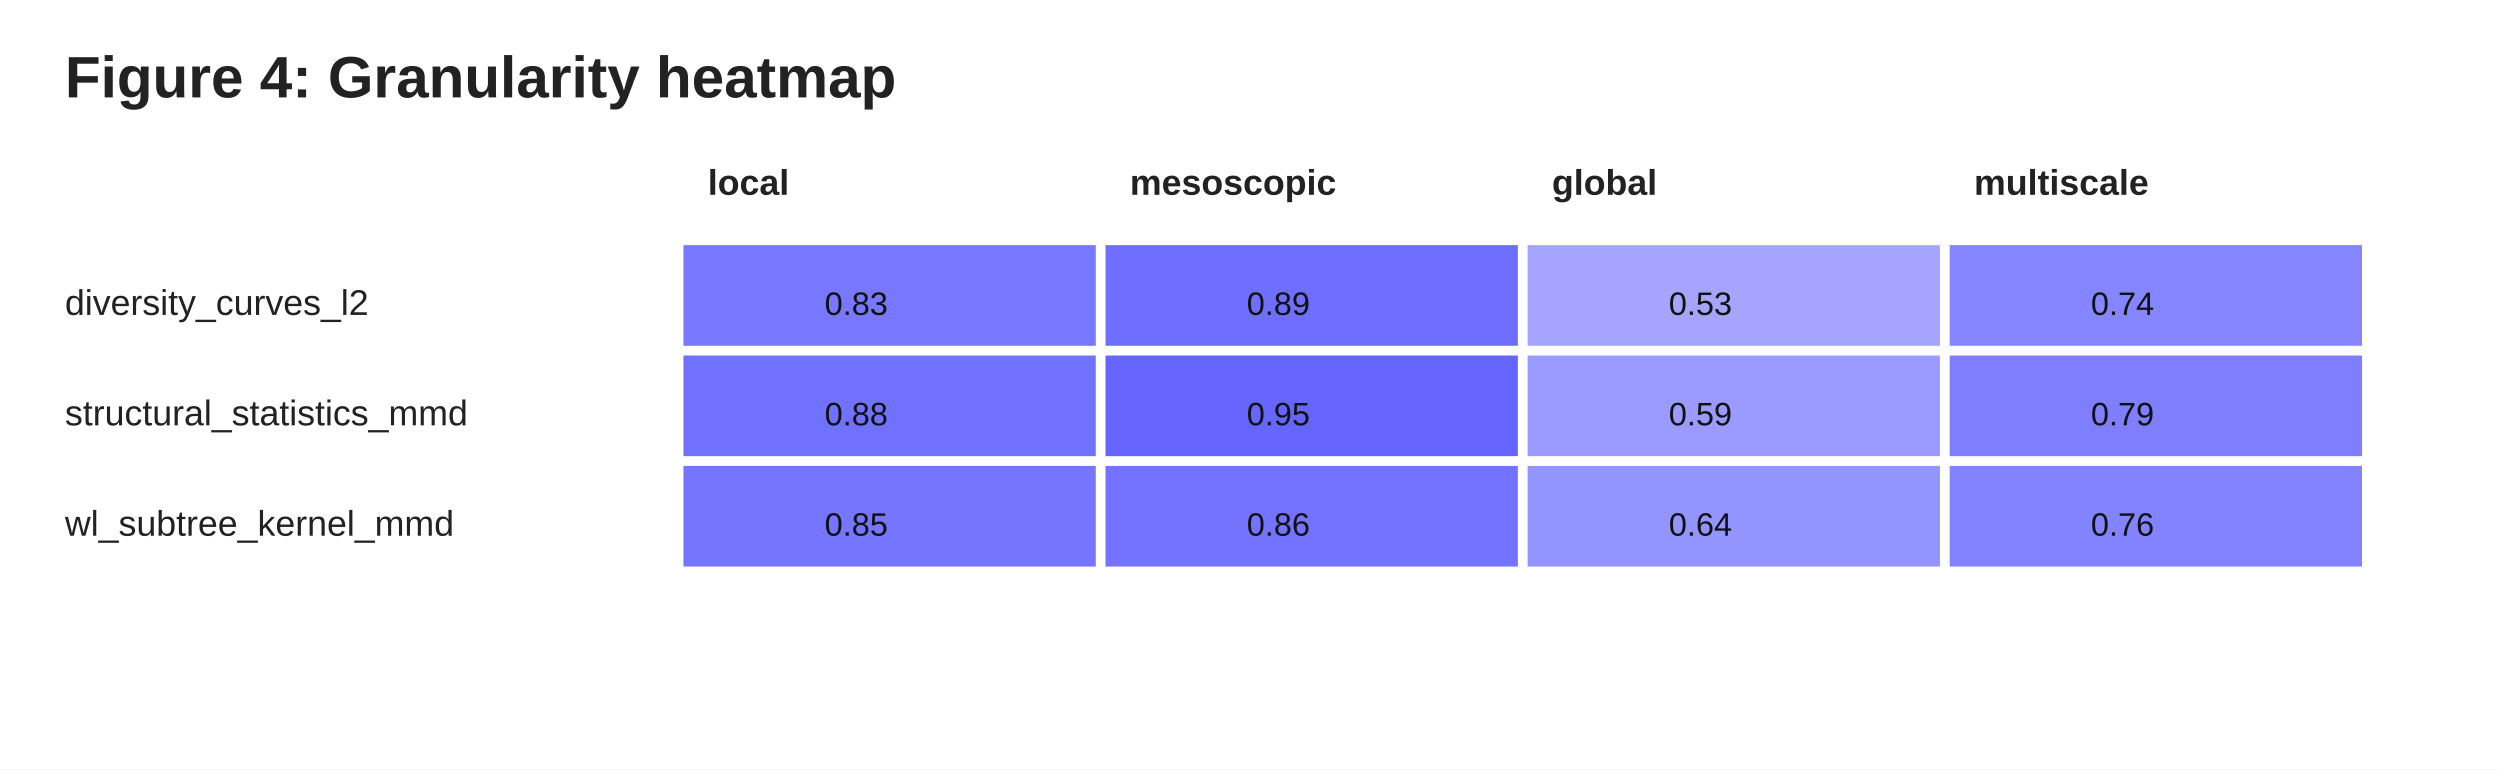
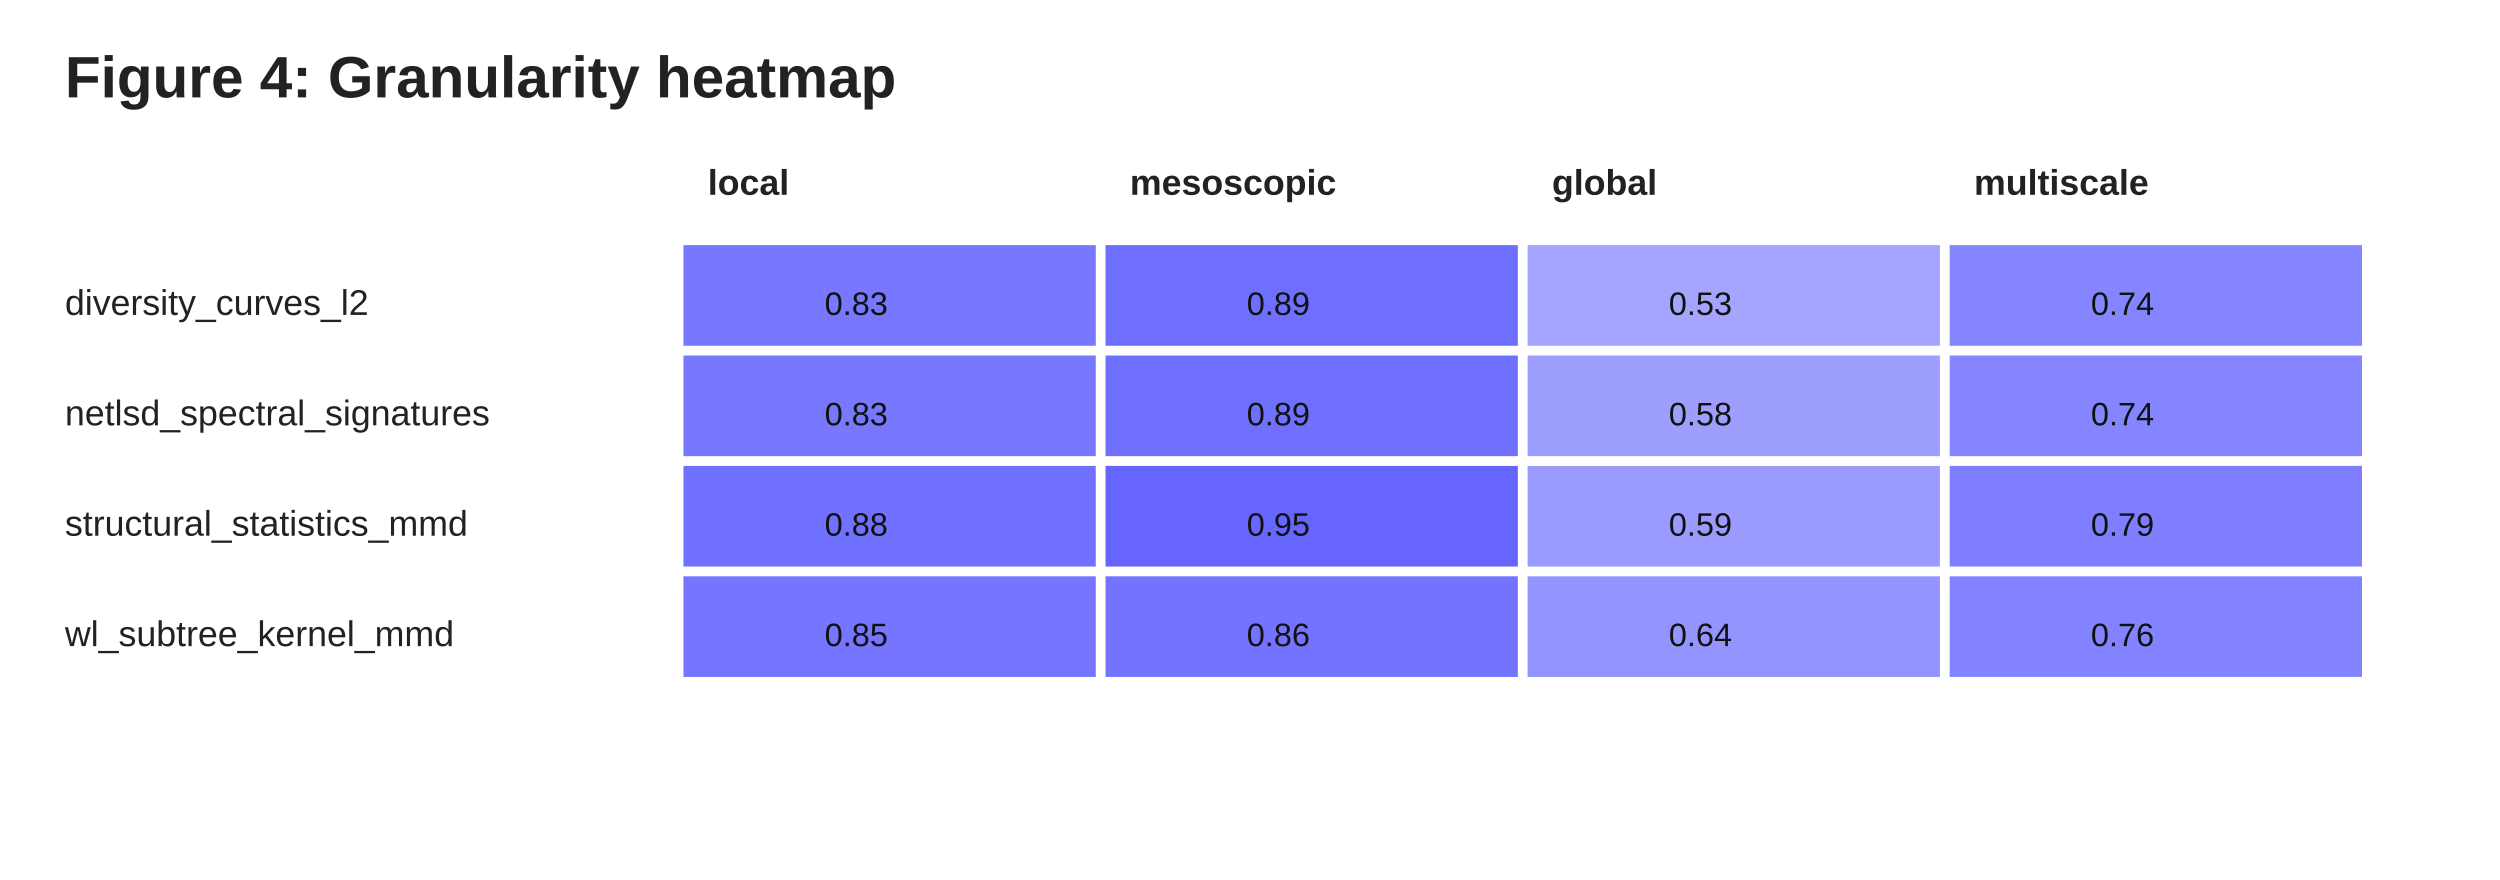
- <svg xmlns="http://www.w3.org/2000/svg" width="770" height="237" viewBox="0 0 770 237">
+ <svg xmlns="http://www.w3.org/2000/svg" width="770" height="271" viewBox="0 0 770 271">
  <rect width="100%" height="100%" fill="white" />
  <text x="20.0" y="30.0" font-family="Arial, sans-serif" font-size="18" font-weight="bold" fill="#222">Figure 4: Granularity heatmap</text>
  <text x="218.0" y="60.0" font-family="Arial, sans-serif" font-size="11" font-weight="bold" fill="#222">local</text>
  <text x="348.0" y="60.0" font-family="Arial, sans-serif" font-size="11" font-weight="bold" fill="#222">mesoscopic</text>
  <text x="478.0" y="60.0" font-family="Arial, sans-serif" font-size="11" font-weight="bold" fill="#222">global</text>
  <text x="608.0" y="60.0" font-family="Arial, sans-serif" font-size="11" font-weight="bold" fill="#222">multiscale</text>
  <text x="20.0" y="97.0" font-family="Arial, sans-serif" font-size="11" font-weight="normal" fill="#222">diversity_curves_l2</text>
  <rect x="210.0" y="75.0" width="128.0" height="32.0" fill="rgb(119,119,255)" stroke="#fff" />
  <text x="254.0" y="97.0" font-family="Arial, sans-serif" font-size="10" font-weight="normal" fill="#111">0.83</text>
  <rect x="340.0" y="75.0" width="128.0" height="32.0" fill="rgb(111,111,255)" stroke="#fff" />
  <text x="384.0" y="97.0" font-family="Arial, sans-serif" font-size="10" font-weight="normal" fill="#111">0.89</text>
  <rect x="470.0" y="75.0" width="128.0" height="32.0" fill="rgb(165,165,255)" stroke="#fff" />
  <text x="514.0" y="97.0" font-family="Arial, sans-serif" font-size="10" font-weight="normal" fill="#111">0.53</text>
  <rect x="600.0" y="75.0" width="128.0" height="32.0" fill="rgb(133,133,255)" stroke="#fff" />
  <text x="644.0" y="97.0" font-family="Arial, sans-serif" font-size="10" font-weight="normal" fill="#111">0.74</text>
-   <text x="20.0" y="131.0" font-family="Arial, sans-serif" font-size="11" font-weight="normal" fill="#222">structural_statistics_mmd</text>
-   <rect x="210.0" y="109.0" width="128.0" height="32.0" fill="rgb(113,113,255)" stroke="#fff" />
-   <text x="254.0" y="131.0" font-family="Arial, sans-serif" font-size="10" font-weight="normal" fill="#111">0.88</text>
-   <rect x="340.0" y="109.0" width="128.0" height="32.0" fill="rgb(102,102,255)" stroke="#fff" />
-   <text x="384.0" y="131.0" font-family="Arial, sans-serif" font-size="10" font-weight="normal" fill="#111">0.95</text>
-   <rect x="470.0" y="109.0" width="128.0" height="32.0" fill="rgb(155,155,255)" stroke="#fff" />
-   <text x="514.0" y="131.0" font-family="Arial, sans-serif" font-size="10" font-weight="normal" fill="#111">0.59</text>
-   <rect x="600.0" y="109.0" width="128.0" height="32.0" fill="rgb(126,126,255)" stroke="#fff" />
-   <text x="644.0" y="131.0" font-family="Arial, sans-serif" font-size="10" font-weight="normal" fill="#111">0.79</text>
-   <text x="20.0" y="165.0" font-family="Arial, sans-serif" font-size="11" font-weight="normal" fill="#222">wl_subtree_kernel_mmd</text>
-   <rect x="210.0" y="143.0" width="128.0" height="32.0" fill="rgb(117,117,255)" stroke="#fff" />
-   <text x="254.0" y="165.0" font-family="Arial, sans-serif" font-size="10" font-weight="normal" fill="#111">0.85</text>
-   <rect x="340.0" y="143.0" width="128.0" height="32.0" fill="rgb(115,115,255)" stroke="#fff" />
-   <text x="384.0" y="165.0" font-family="Arial, sans-serif" font-size="10" font-weight="normal" fill="#111">0.86</text>
-   <rect x="470.0" y="143.0" width="128.0" height="32.0" fill="rgb(148,148,255)" stroke="#fff" />
-   <text x="514.0" y="165.0" font-family="Arial, sans-serif" font-size="10" font-weight="normal" fill="#111">0.64</text>
-   <rect x="600.0" y="143.0" width="128.0" height="32.0" fill="rgb(131,131,255)" stroke="#fff" />
-   <text x="644.0" y="165.0" font-family="Arial, sans-serif" font-size="10" font-weight="normal" fill="#111">0.76</text>
+   <text x="20.0" y="131.0" font-family="Arial, sans-serif" font-size="11" font-weight="normal" fill="#222">netlsd_spectral_signatures</text>
+   <rect x="210.0" y="109.0" width="128.0" height="32.0" fill="rgb(120,120,255)" stroke="#fff" />
+   <text x="254.0" y="131.0" font-family="Arial, sans-serif" font-size="10" font-weight="normal" fill="#111">0.83</text>
+   <rect x="340.0" y="109.0" width="128.0" height="32.0" fill="rgb(112,112,255)" stroke="#fff" />
+   <text x="384.0" y="131.0" font-family="Arial, sans-serif" font-size="10" font-weight="normal" fill="#111">0.89</text>
+   <rect x="470.0" y="109.0" width="128.0" height="32.0" fill="rgb(158,158,255)" stroke="#fff" />
+   <text x="514.0" y="131.0" font-family="Arial, sans-serif" font-size="10" font-weight="normal" fill="#111">0.58</text>
+   <rect x="600.0" y="109.0" width="128.0" height="32.0" fill="rgb(133,133,255)" stroke="#fff" />
+   <text x="644.0" y="131.0" font-family="Arial, sans-serif" font-size="10" font-weight="normal" fill="#111">0.74</text>
+   <text x="20.0" y="165.0" font-family="Arial, sans-serif" font-size="11" font-weight="normal" fill="#222">structural_statistics_mmd</text>
+   <rect x="210.0" y="143.0" width="128.0" height="32.0" fill="rgb(113,113,255)" stroke="#fff" />
+   <text x="254.0" y="165.0" font-family="Arial, sans-serif" font-size="10" font-weight="normal" fill="#111">0.88</text>
+   <rect x="340.0" y="143.0" width="128.0" height="32.0" fill="rgb(102,102,255)" stroke="#fff" />
+   <text x="384.0" y="165.0" font-family="Arial, sans-serif" font-size="10" font-weight="normal" fill="#111">0.95</text>
+   <rect x="470.0" y="143.0" width="128.0" height="32.0" fill="rgb(155,155,255)" stroke="#fff" />
+   <text x="514.0" y="165.0" font-family="Arial, sans-serif" font-size="10" font-weight="normal" fill="#111">0.59</text>
+   <rect x="600.0" y="143.0" width="128.0" height="32.0" fill="rgb(126,126,255)" stroke="#fff" />
+   <text x="644.0" y="165.0" font-family="Arial, sans-serif" font-size="10" font-weight="normal" fill="#111">0.79</text>
+   <text x="20.0" y="199.0" font-family="Arial, sans-serif" font-size="11" font-weight="normal" fill="#222">wl_subtree_kernel_mmd</text>
+   <rect x="210.0" y="177.0" width="128.0" height="32.0" fill="rgb(117,117,255)" stroke="#fff" />
+   <text x="254.0" y="199.0" font-family="Arial, sans-serif" font-size="10" font-weight="normal" fill="#111">0.85</text>
+   <rect x="340.0" y="177.0" width="128.0" height="32.0" fill="rgb(115,115,255)" stroke="#fff" />
+   <text x="384.0" y="199.0" font-family="Arial, sans-serif" font-size="10" font-weight="normal" fill="#111">0.86</text>
+   <rect x="470.0" y="177.0" width="128.0" height="32.0" fill="rgb(148,148,255)" stroke="#fff" />
+   <text x="514.0" y="199.0" font-family="Arial, sans-serif" font-size="10" font-weight="normal" fill="#111">0.64</text>
+   <rect x="600.0" y="177.0" width="128.0" height="32.0" fill="rgb(131,131,255)" stroke="#fff" />
+   <text x="644.0" y="199.0" font-family="Arial, sans-serif" font-size="10" font-weight="normal" fill="#111">0.76</text>
</svg>
